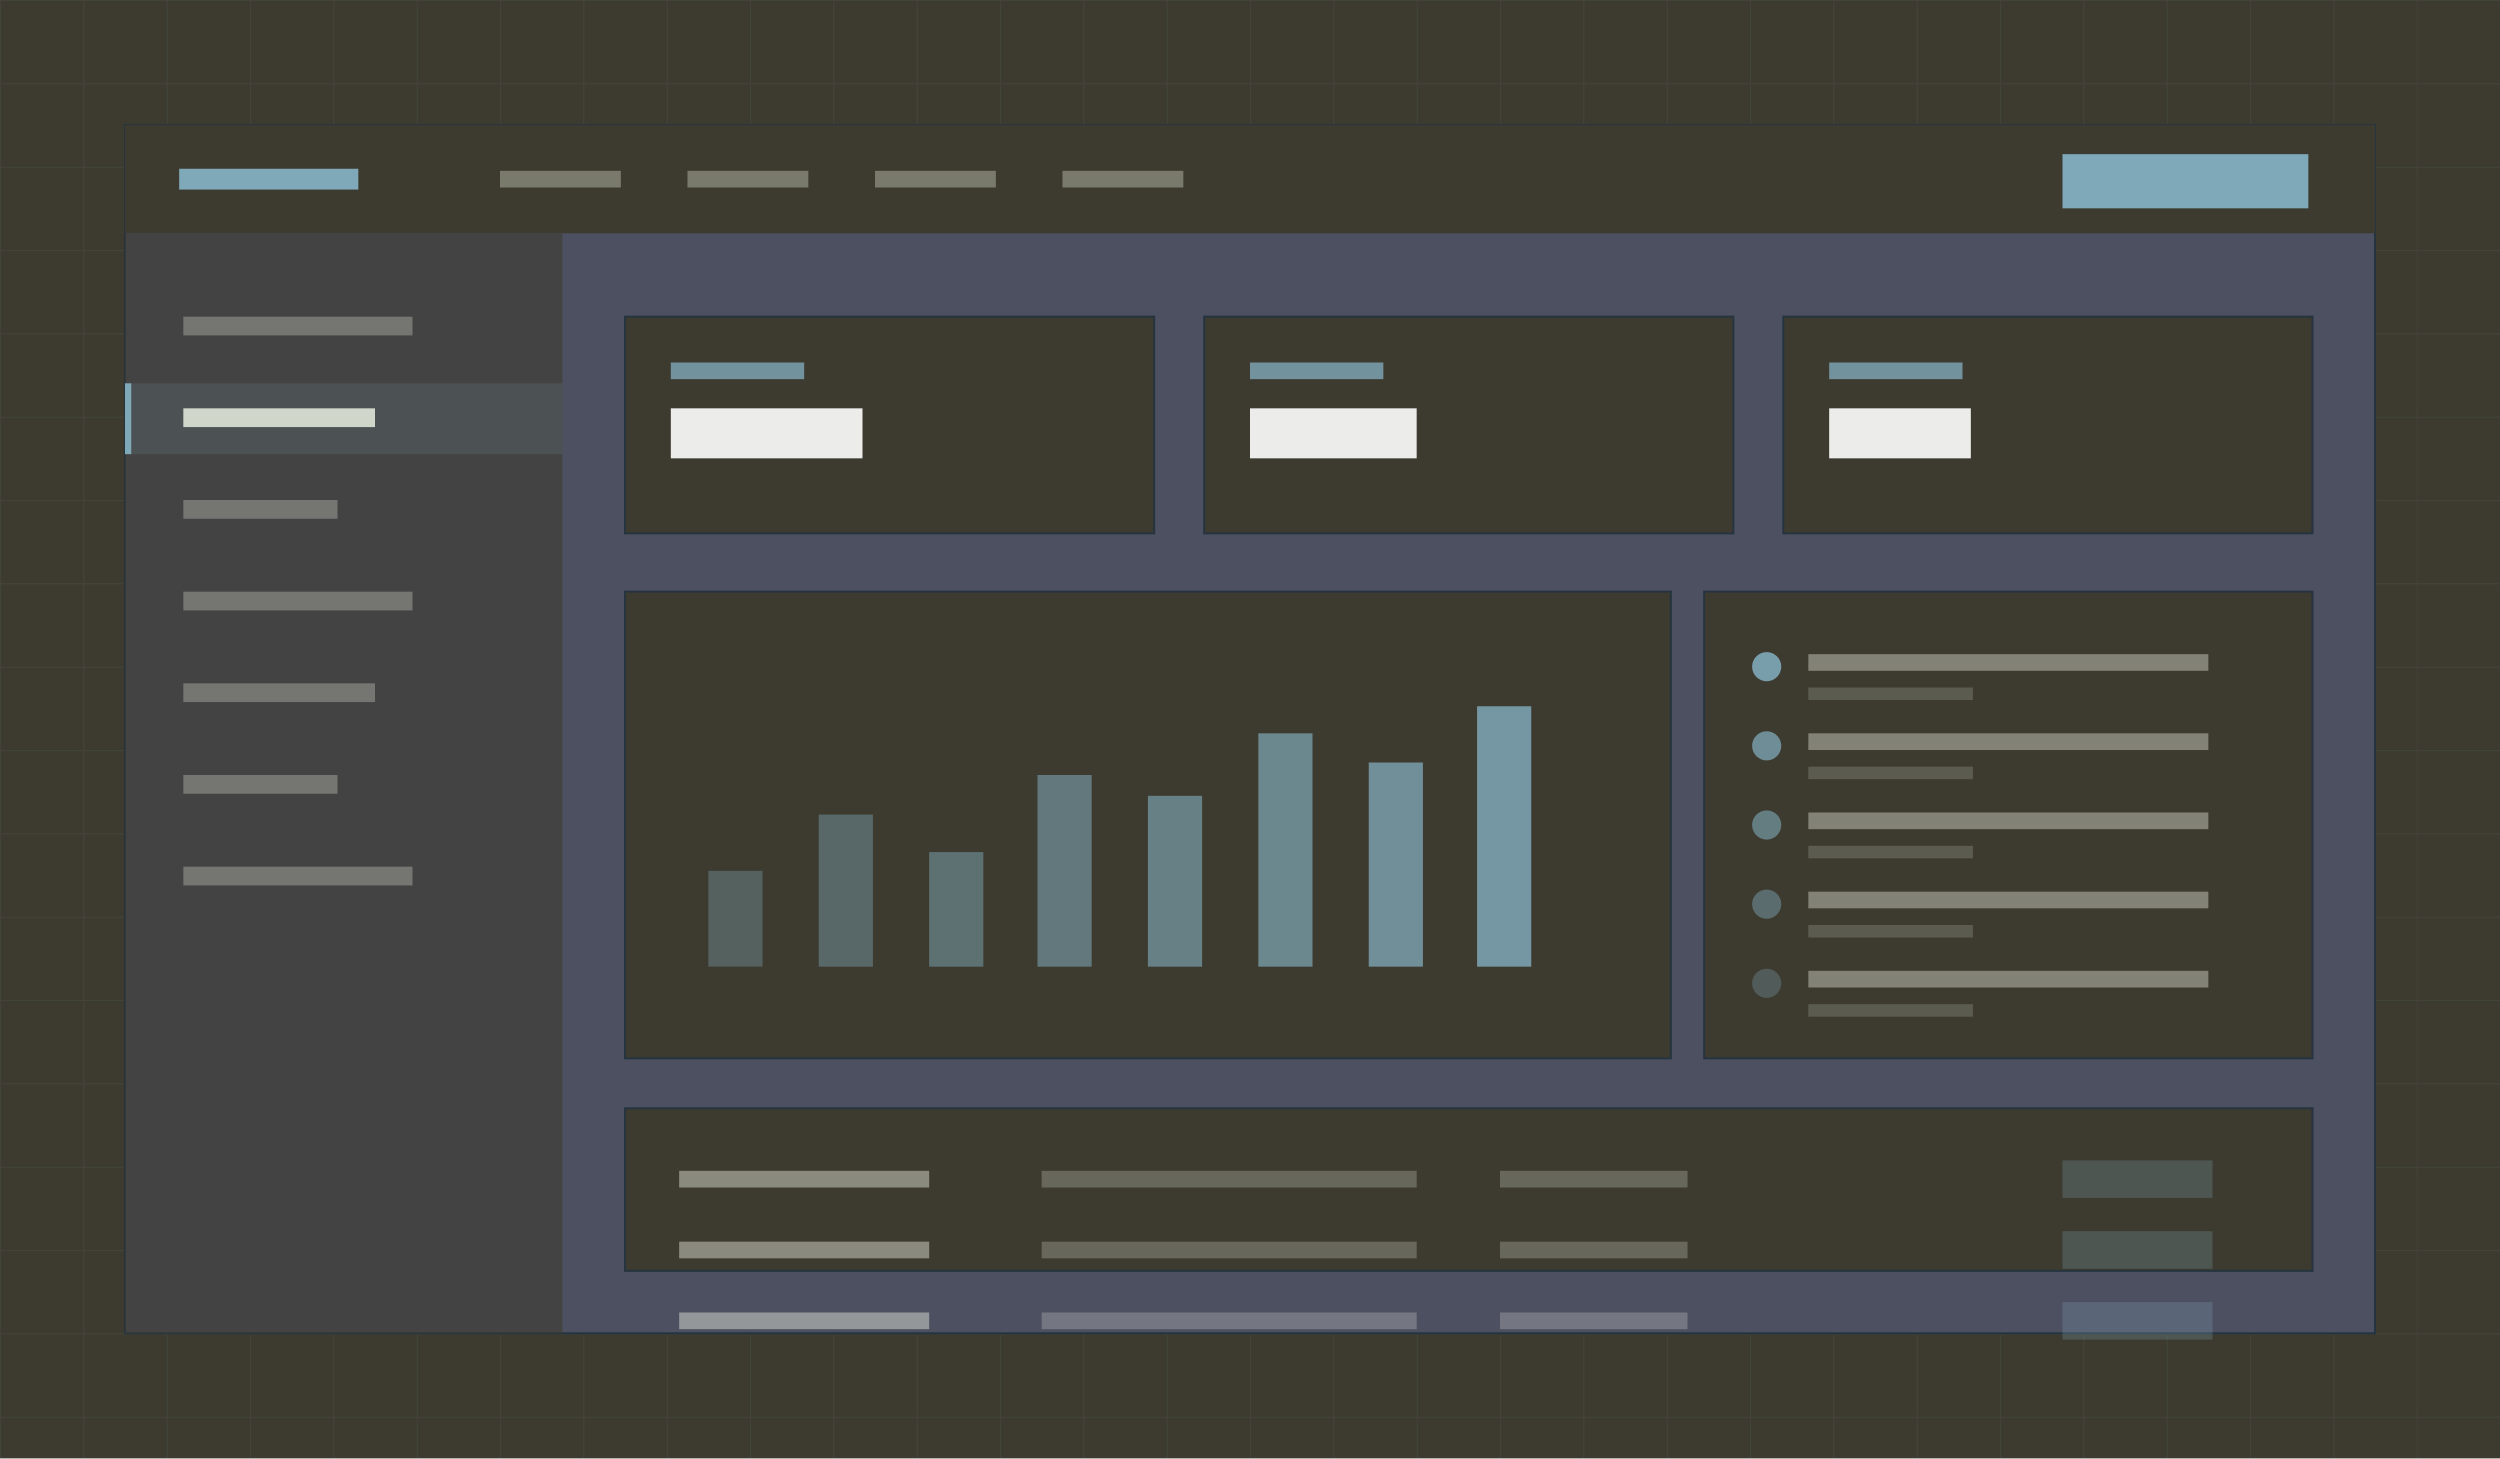
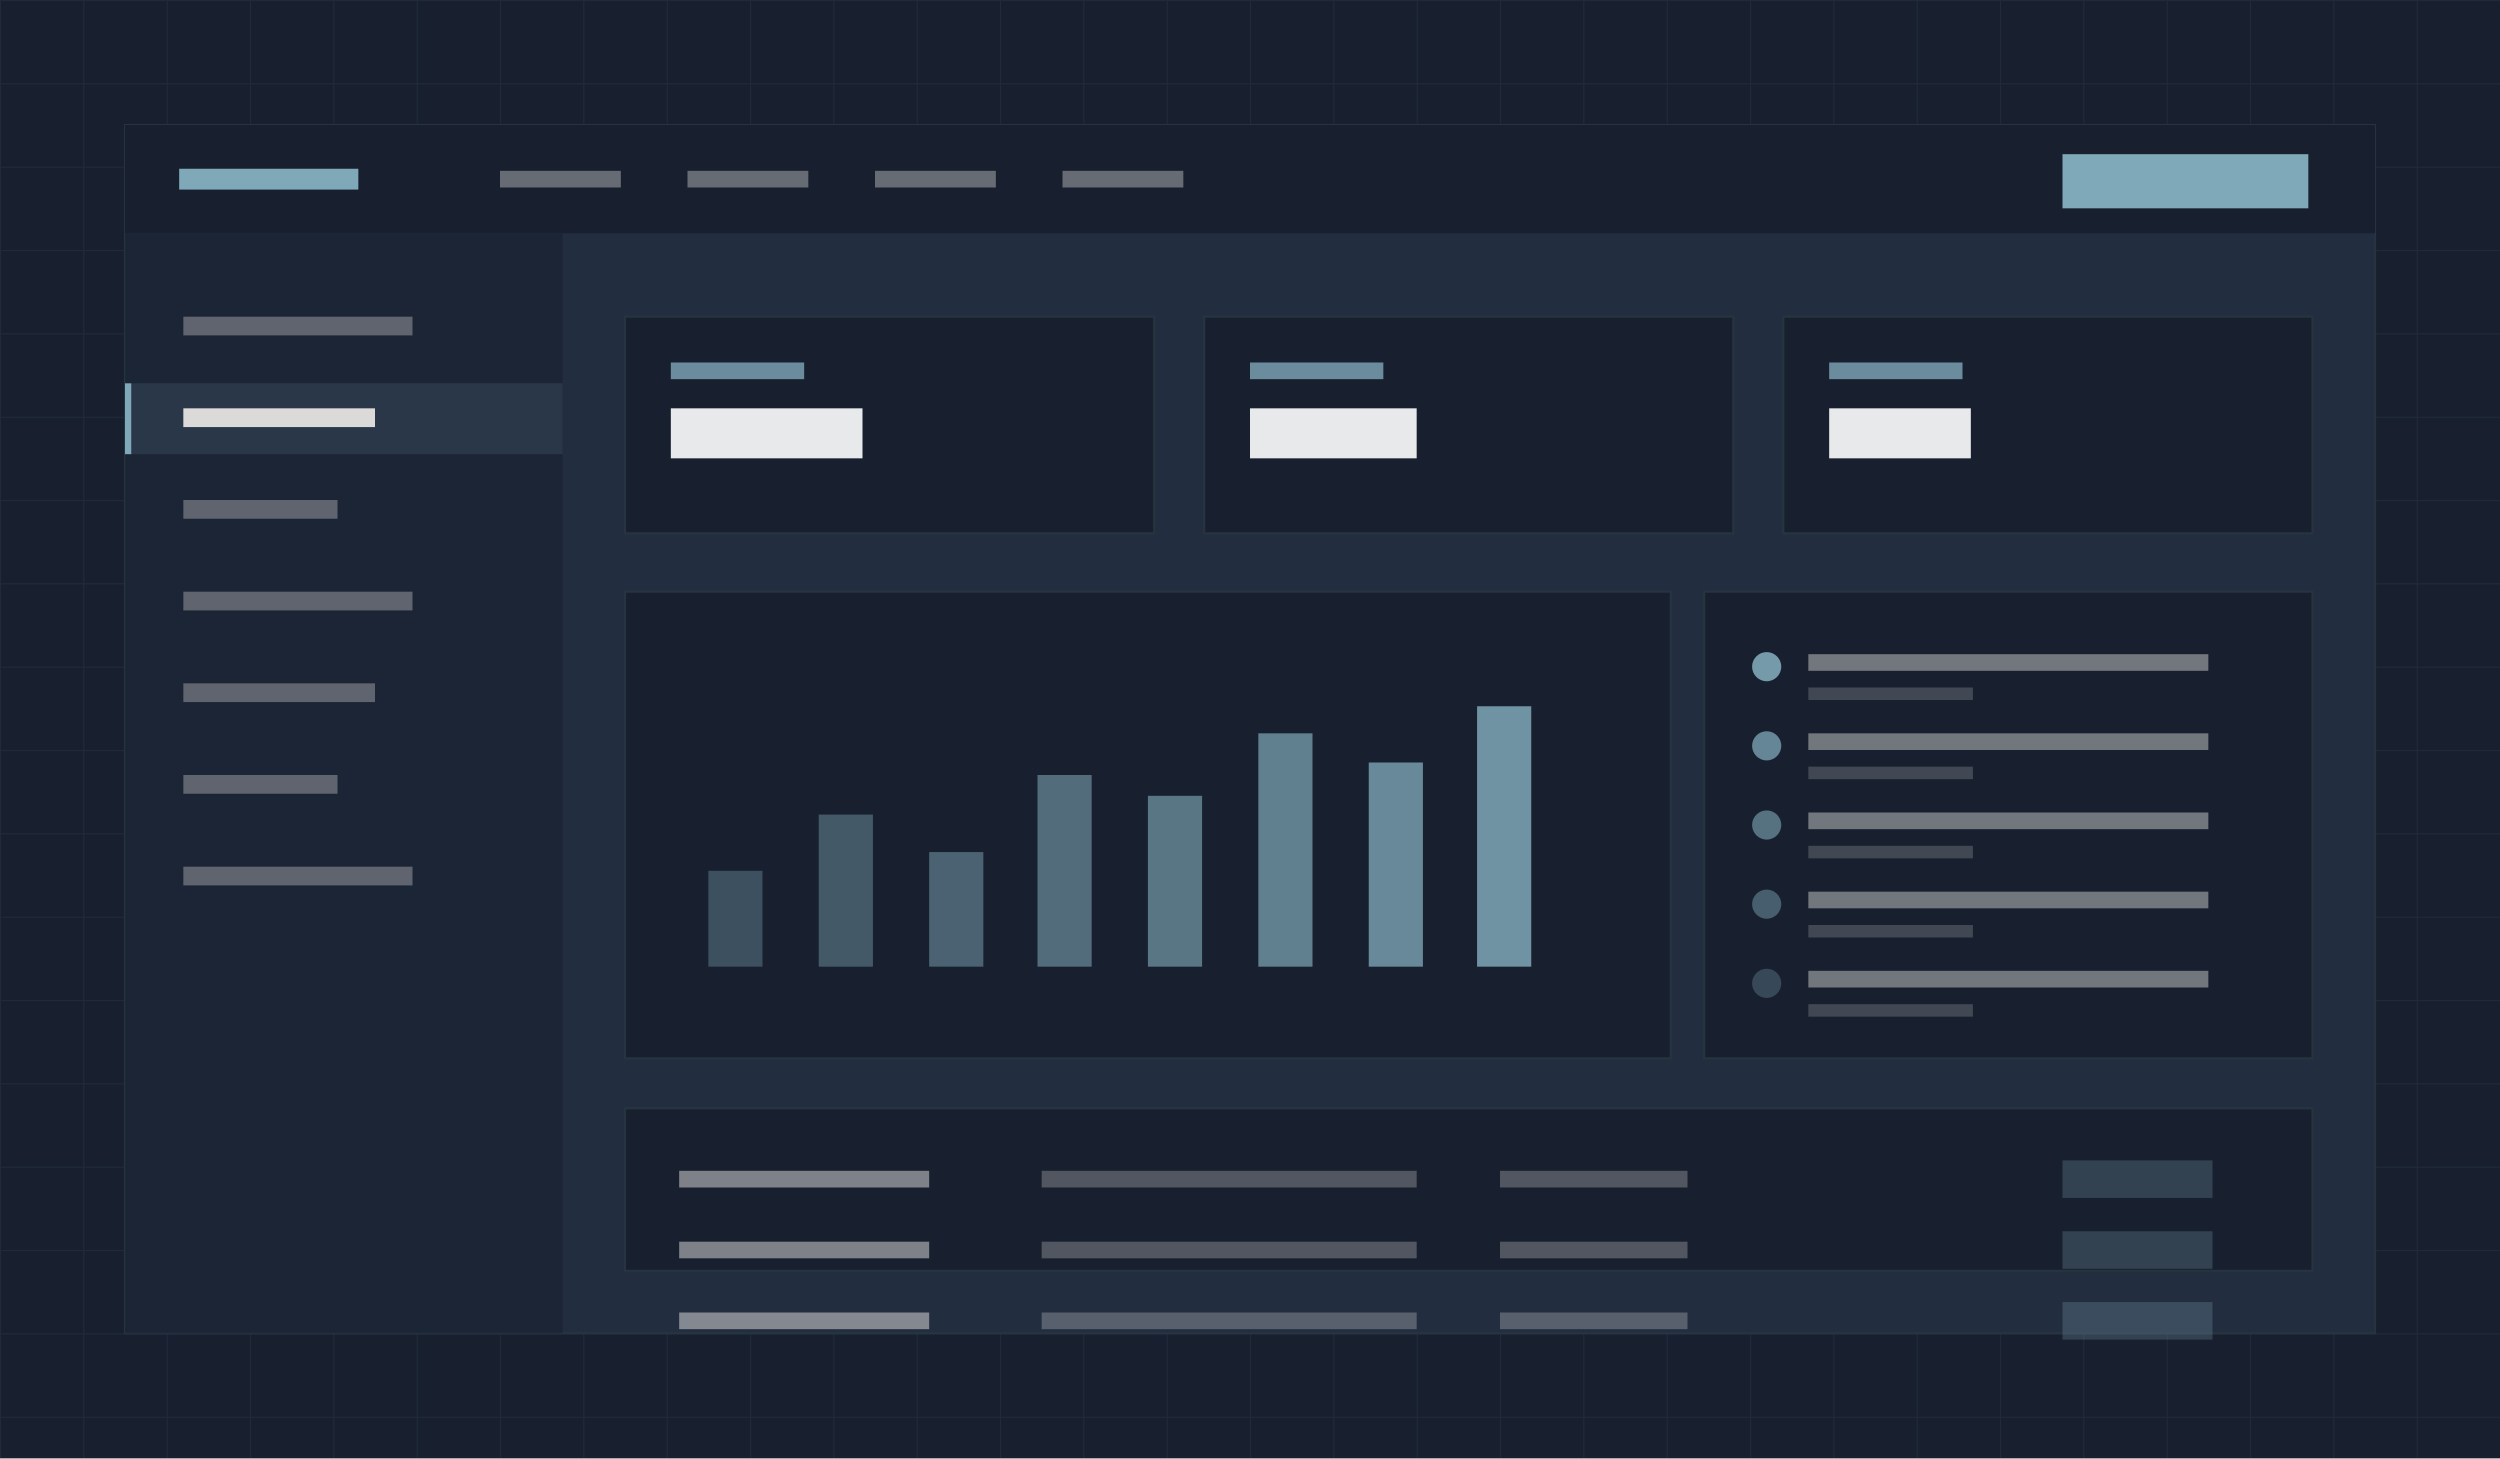
<svg xmlns="http://www.w3.org/2000/svg" viewBox="0 0 1200 700" width="1200" height="700" role="img" aria-label="RIDGELINE PROPERTY CO. — interface layout">
-   <rect width="1200" height="700" fill="#3D3B30" />
+   <rect width="1200" height="700" fill="#18202f" />
  <defs>
    <pattern id="g40" width="40" height="40" patternUnits="userSpaceOnUse">
      <path d="M 40 0 L 0 0 0 40" fill="none" stroke="#7fa8b8" stroke-width="1" />
    </pattern>
  </defs>
  <rect width="1200" height="700" fill="url(#g40)" opacity="0.08" />
-   <rect x="60" y="60" width="1080" height="580" fill="#4D5061" stroke="#26343f" />
-   <rect x="60" y="60" width="1080" height="52" fill="#3D3B30" />
+   <rect x="60" y="60" width="1080" height="580" fill="#232d40" stroke="#26343f" />
+   <rect x="60" y="60" width="1080" height="52" fill="#18202f" />
  <rect x="86" y="81" width="86" height="10" fill="#7fa8b8" />
-   <rect x="240" y="82" width="58" height="8" fill="#E9EDDE" opacity="0.35" />
-   <rect x="330" y="82" width="58" height="8" fill="#E9EDDE" opacity="0.35" />
-   <rect x="420" y="82" width="58" height="8" fill="#E9EDDE" opacity="0.35" />
-   <rect x="510" y="82" width="58" height="8" fill="#E9EDDE" opacity="0.35" />
+   <rect x="240" y="82" width="58" height="8" fill="#faf7f2" opacity="0.35" />
+   <rect x="330" y="82" width="58" height="8" fill="#faf7f2" opacity="0.35" />
+   <rect x="420" y="82" width="58" height="8" fill="#faf7f2" opacity="0.35" />
+   <rect x="510" y="82" width="58" height="8" fill="#faf7f2" opacity="0.35" />
  <rect x="990" y="74" width="118" height="26" fill="#7fa8b8" />
-   <rect x="60" y="112" width="210" height="528" fill="#3D3B30" opacity="0.6" />
-   <rect x="88" y="152" width="110" height="9" fill="#E9EDDE" opacity="0.3" />
+   <rect x="60" y="112" width="210" height="528" fill="#18202f" opacity="0.6" />
+   <rect x="88" y="152" width="110" height="9" fill="#faf7f2" opacity="0.3" />
  <rect x="60" y="184" width="210" height="34" fill="#7fa8b8" opacity="0.14" />
  <rect x="60" y="184" width="3" height="34" fill="#7fa8b8" />
-   <rect x="88" y="196" width="92" height="9" fill="#E9EDDE" opacity="0.85" />
-   <rect x="88" y="240" width="74" height="9" fill="#E9EDDE" opacity="0.3" />
-   <rect x="88" y="284" width="110" height="9" fill="#E9EDDE" opacity="0.3" />
-   <rect x="88" y="328" width="92" height="9" fill="#E9EDDE" opacity="0.3" />
-   <rect x="88" y="372" width="74" height="9" fill="#E9EDDE" opacity="0.3" />
-   <rect x="88" y="416" width="110" height="9" fill="#E9EDDE" opacity="0.3" />
-   <rect x="300" y="152" width="254" height="104" fill="#3D3B30" stroke="#26343f" />
+   <rect x="88" y="196" width="92" height="9" fill="#faf7f2" opacity="0.85" />
+   <rect x="88" y="240" width="74" height="9" fill="#faf7f2" opacity="0.3" />
+   <rect x="88" y="284" width="110" height="9" fill="#faf7f2" opacity="0.3" />
+   <rect x="88" y="328" width="92" height="9" fill="#faf7f2" opacity="0.3" />
+   <rect x="88" y="372" width="74" height="9" fill="#faf7f2" opacity="0.3" />
+   <rect x="88" y="416" width="110" height="9" fill="#faf7f2" opacity="0.3" />
+   <rect x="300" y="152" width="254" height="104" fill="#18202f" stroke="#26343f" />
  <rect x="322" y="174" width="64" height="8" fill="#7fa8b8" opacity="0.8" />
  <rect x="322" y="196" width="92" height="24" fill="#ffffff" opacity="0.9" />
-   <rect x="578" y="152" width="254" height="104" fill="#3D3B30" stroke="#26343f" />
+   <rect x="578" y="152" width="254" height="104" fill="#18202f" stroke="#26343f" />
  <rect x="600" y="174" width="64" height="8" fill="#7fa8b8" opacity="0.8" />
  <rect x="600" y="196" width="80" height="24" fill="#ffffff" opacity="0.9" />
-   <rect x="856" y="152" width="254" height="104" fill="#3D3B30" stroke="#26343f" />
+   <rect x="856" y="152" width="254" height="104" fill="#18202f" stroke="#26343f" />
  <rect x="878" y="174" width="64" height="8" fill="#7fa8b8" opacity="0.8" />
  <rect x="878" y="196" width="68" height="24" fill="#ffffff" opacity="0.9" />
-   <rect x="300" y="284" width="502" height="224" fill="#3D3B30" stroke="#26343f" />
+   <rect x="300" y="284" width="502" height="224" fill="#18202f" stroke="#26343f" />
  <rect x="340" y="418" width="26" height="46" fill="#7fa8b8" opacity="0.35" />
  <rect x="393" y="391" width="26" height="73" fill="#7fa8b8" opacity="0.42" />
  <rect x="446" y="409" width="26" height="55" fill="#7fa8b8" opacity="0.49" />
  <rect x="498" y="372" width="26" height="92" fill="#7fa8b8" opacity="0.56" />
  <rect x="551" y="382" width="26" height="82" fill="#7fa8b8" opacity="0.63" />
  <rect x="604" y="352" width="26" height="112" fill="#7fa8b8" opacity="0.70" />
  <rect x="657" y="366" width="26" height="98" fill="#7fa8b8" opacity="0.77" />
  <rect x="709" y="339" width="26" height="125" fill="#7fa8b8" opacity="0.84" />
-   <rect x="818" y="284" width="292" height="224" fill="#3D3B30" stroke="#26343f" />
+   <rect x="818" y="284" width="292" height="224" fill="#18202f" stroke="#26343f" />
  <circle cx="848" cy="320" r="7" fill="#7fa8b8" opacity="0.90" />
-   <rect x="868" y="314" width="192" height="8" fill="#E9EDDE" opacity="0.4" />
-   <rect x="868" y="330" width="79" height="6" fill="#E9EDDE" opacity="0.18" />
+   <rect x="868" y="314" width="192" height="8" fill="#faf7f2" opacity="0.4" />
+   <rect x="868" y="330" width="79" height="6" fill="#faf7f2" opacity="0.18" />
  <circle cx="848" cy="358" r="7" fill="#7fa8b8" opacity="0.75" />
-   <rect x="868" y="352" width="192" height="8" fill="#E9EDDE" opacity="0.4" />
-   <rect x="868" y="368" width="79" height="6" fill="#E9EDDE" opacity="0.18" />
+   <rect x="868" y="352" width="192" height="8" fill="#faf7f2" opacity="0.4" />
+   <rect x="868" y="368" width="79" height="6" fill="#faf7f2" opacity="0.18" />
  <circle cx="848" cy="396" r="7" fill="#7fa8b8" opacity="0.60" />
-   <rect x="868" y="390" width="192" height="8" fill="#E9EDDE" opacity="0.4" />
-   <rect x="868" y="406" width="79" height="6" fill="#E9EDDE" opacity="0.18" />
+   <rect x="868" y="390" width="192" height="8" fill="#faf7f2" opacity="0.4" />
+   <rect x="868" y="406" width="79" height="6" fill="#faf7f2" opacity="0.18" />
  <circle cx="848" cy="434" r="7" fill="#7fa8b8" opacity="0.45" />
-   <rect x="868" y="428" width="192" height="8" fill="#E9EDDE" opacity="0.4" />
-   <rect x="868" y="444" width="79" height="6" fill="#E9EDDE" opacity="0.18" />
+   <rect x="868" y="428" width="192" height="8" fill="#faf7f2" opacity="0.4" />
+   <rect x="868" y="444" width="79" height="6" fill="#faf7f2" opacity="0.18" />
  <circle cx="848" cy="472" r="7" fill="#7fa8b8" opacity="0.30" />
-   <rect x="868" y="466" width="192" height="8" fill="#E9EDDE" opacity="0.4" />
-   <rect x="868" y="482" width="79" height="6" fill="#E9EDDE" opacity="0.18" />
-   <rect x="300" y="532" width="810" height="78" fill="#3D3B30" stroke="#26343f" />
-   <rect x="326" y="562" width="120" height="8" fill="#E9EDDE" opacity="0.45" />
-   <rect x="500" y="562" width="180" height="8" fill="#E9EDDE" opacity="0.25" />
-   <rect x="720" y="562" width="90" height="8" fill="#E9EDDE" opacity="0.25" />
+   <rect x="868" y="466" width="192" height="8" fill="#faf7f2" opacity="0.4" />
+   <rect x="868" y="482" width="79" height="6" fill="#faf7f2" opacity="0.18" />
+   <rect x="300" y="532" width="810" height="78" fill="#18202f" stroke="#26343f" />
+   <rect x="326" y="562" width="120" height="8" fill="#faf7f2" opacity="0.45" />
+   <rect x="500" y="562" width="180" height="8" fill="#faf7f2" opacity="0.25" />
+   <rect x="720" y="562" width="90" height="8" fill="#faf7f2" opacity="0.25" />
  <rect x="990" y="557" width="72" height="18" fill="#7fa8b8" opacity="0.25" />
-   <rect x="326" y="596" width="120" height="8" fill="#E9EDDE" opacity="0.45" />
-   <rect x="500" y="596" width="180" height="8" fill="#E9EDDE" opacity="0.25" />
-   <rect x="720" y="596" width="90" height="8" fill="#E9EDDE" opacity="0.25" />
+   <rect x="326" y="596" width="120" height="8" fill="#faf7f2" opacity="0.45" />
+   <rect x="500" y="596" width="180" height="8" fill="#faf7f2" opacity="0.25" />
+   <rect x="720" y="596" width="90" height="8" fill="#faf7f2" opacity="0.25" />
  <rect x="990" y="591" width="72" height="18" fill="#7fa8b8" opacity="0.25" />
-   <rect x="326" y="630" width="120" height="8" fill="#E9EDDE" opacity="0.45" />
-   <rect x="500" y="630" width="180" height="8" fill="#E9EDDE" opacity="0.25" />
-   <rect x="720" y="630" width="90" height="8" fill="#E9EDDE" opacity="0.25" />
+   <rect x="326" y="630" width="120" height="8" fill="#faf7f2" opacity="0.45" />
+   <rect x="500" y="630" width="180" height="8" fill="#faf7f2" opacity="0.25" />
+   <rect x="720" y="630" width="90" height="8" fill="#faf7f2" opacity="0.25" />
  <rect x="990" y="625" width="72" height="18" fill="#7fa8b8" opacity="0.25" />
</svg>
